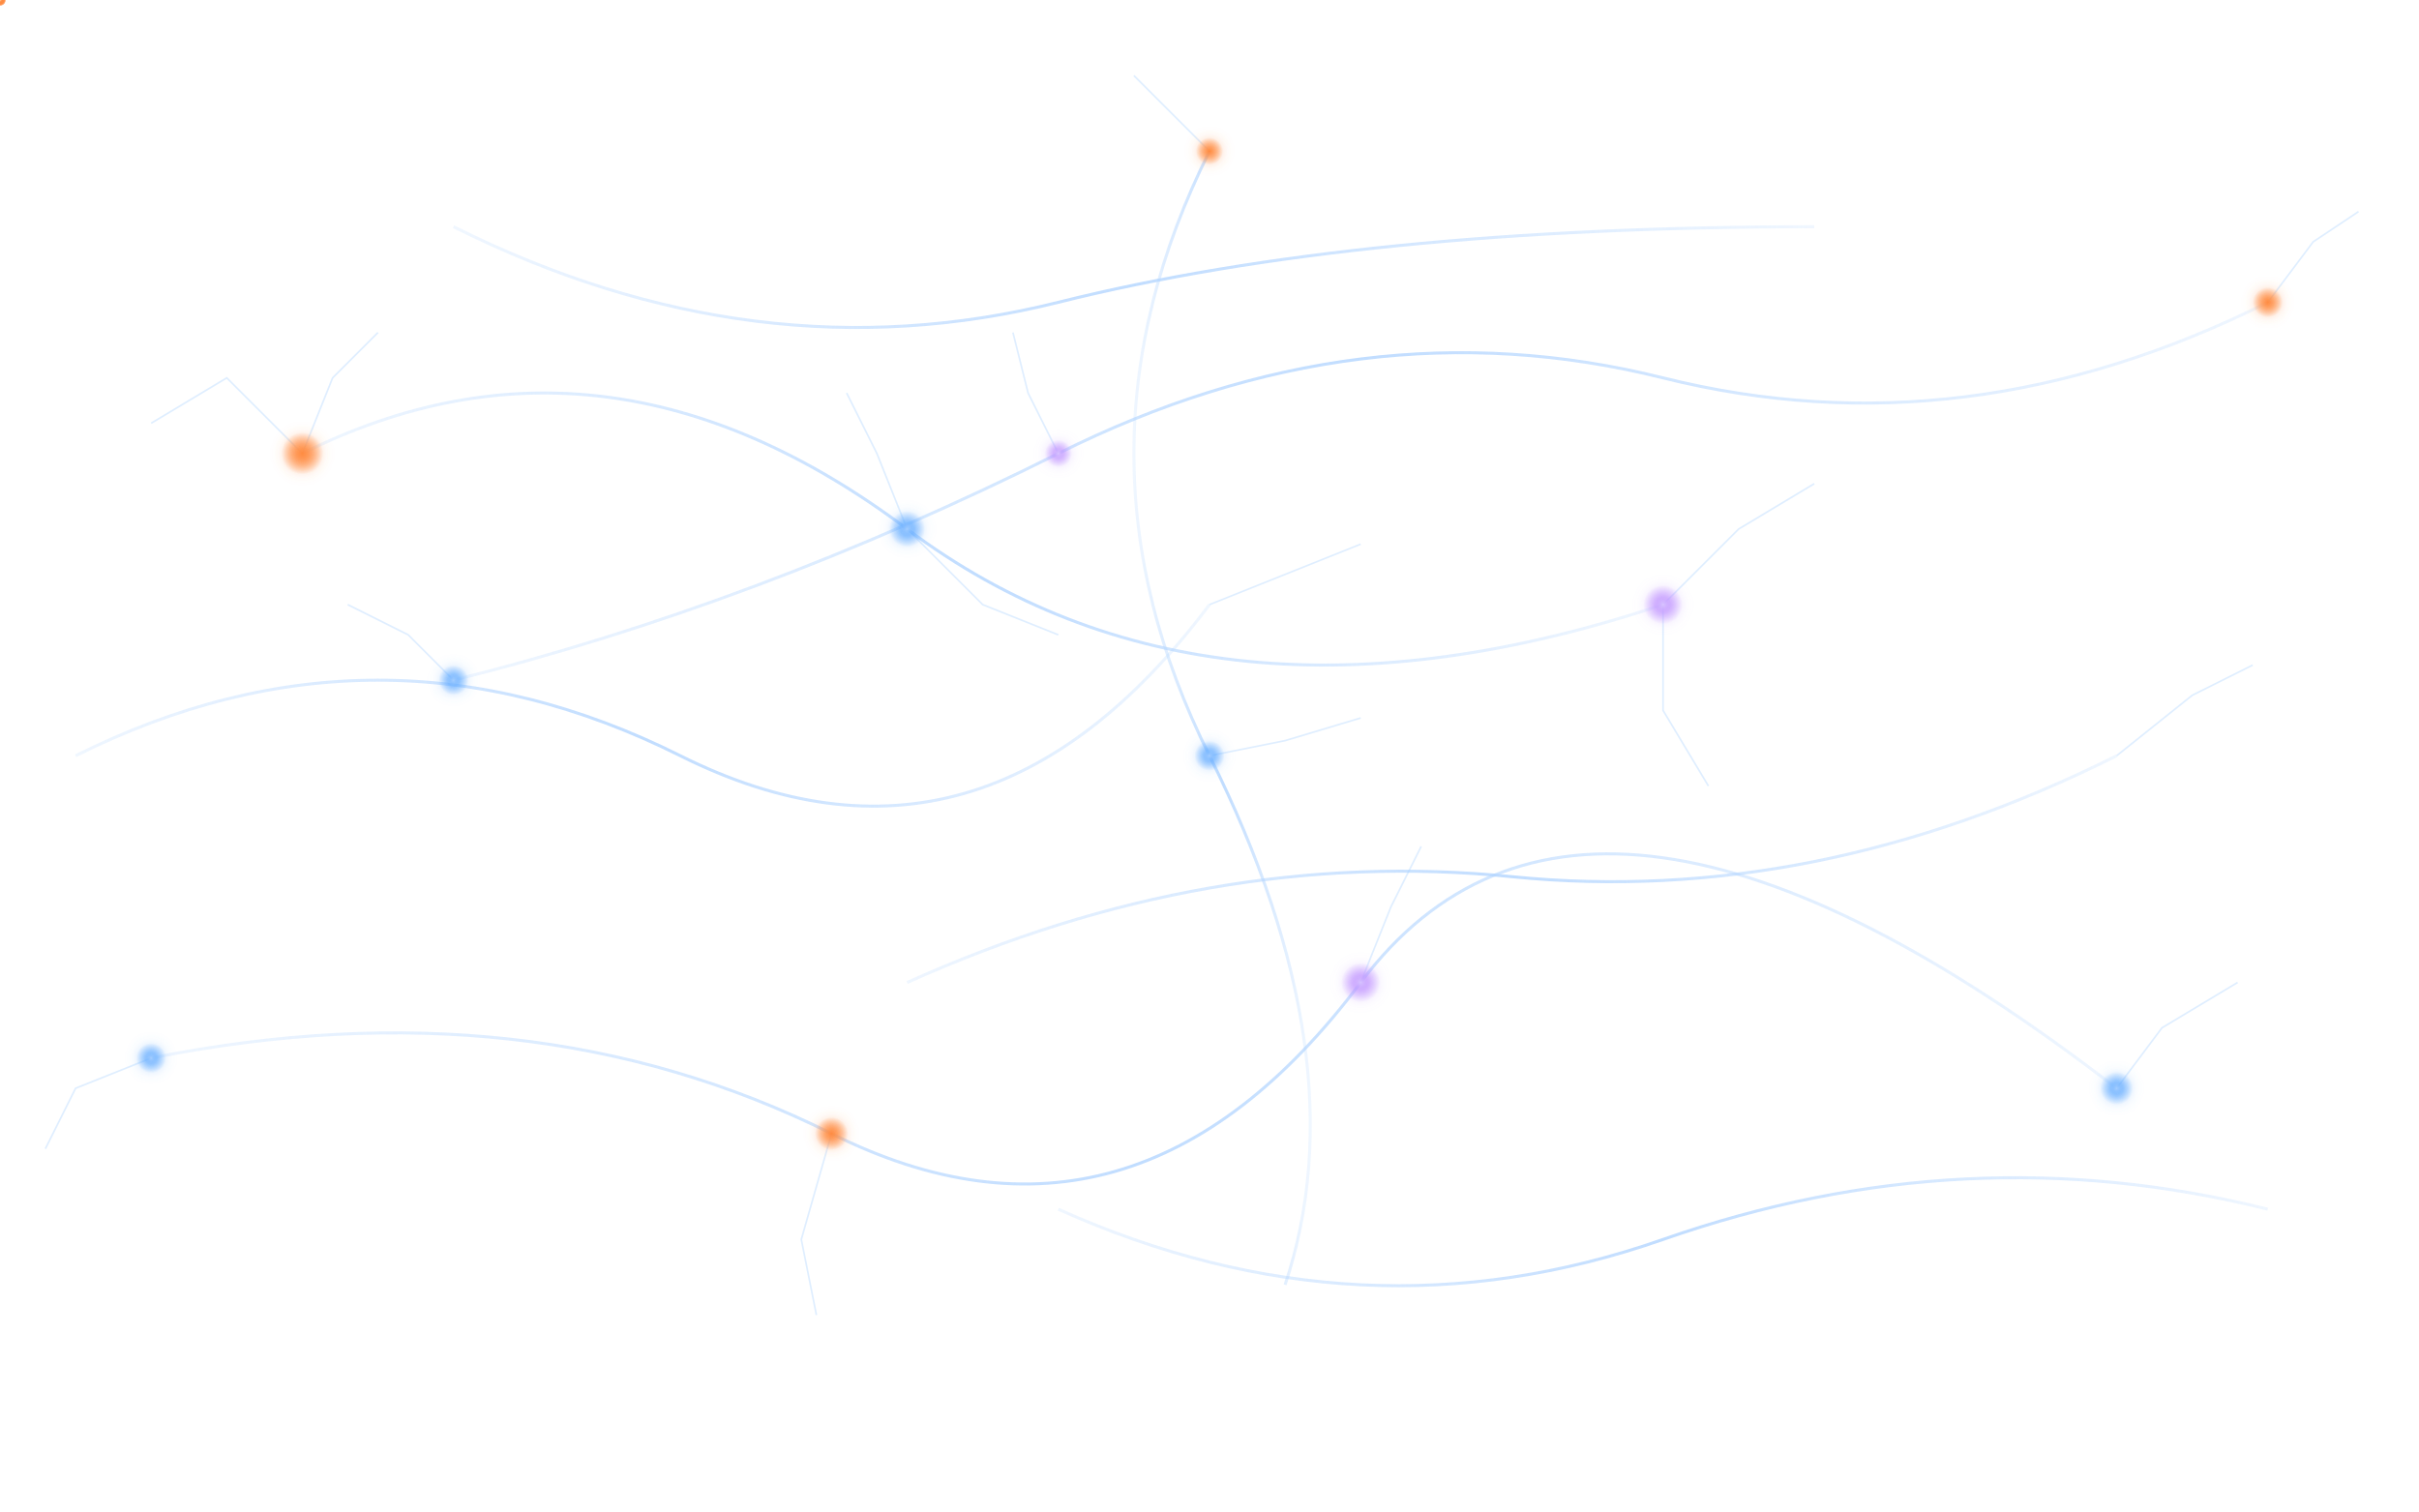
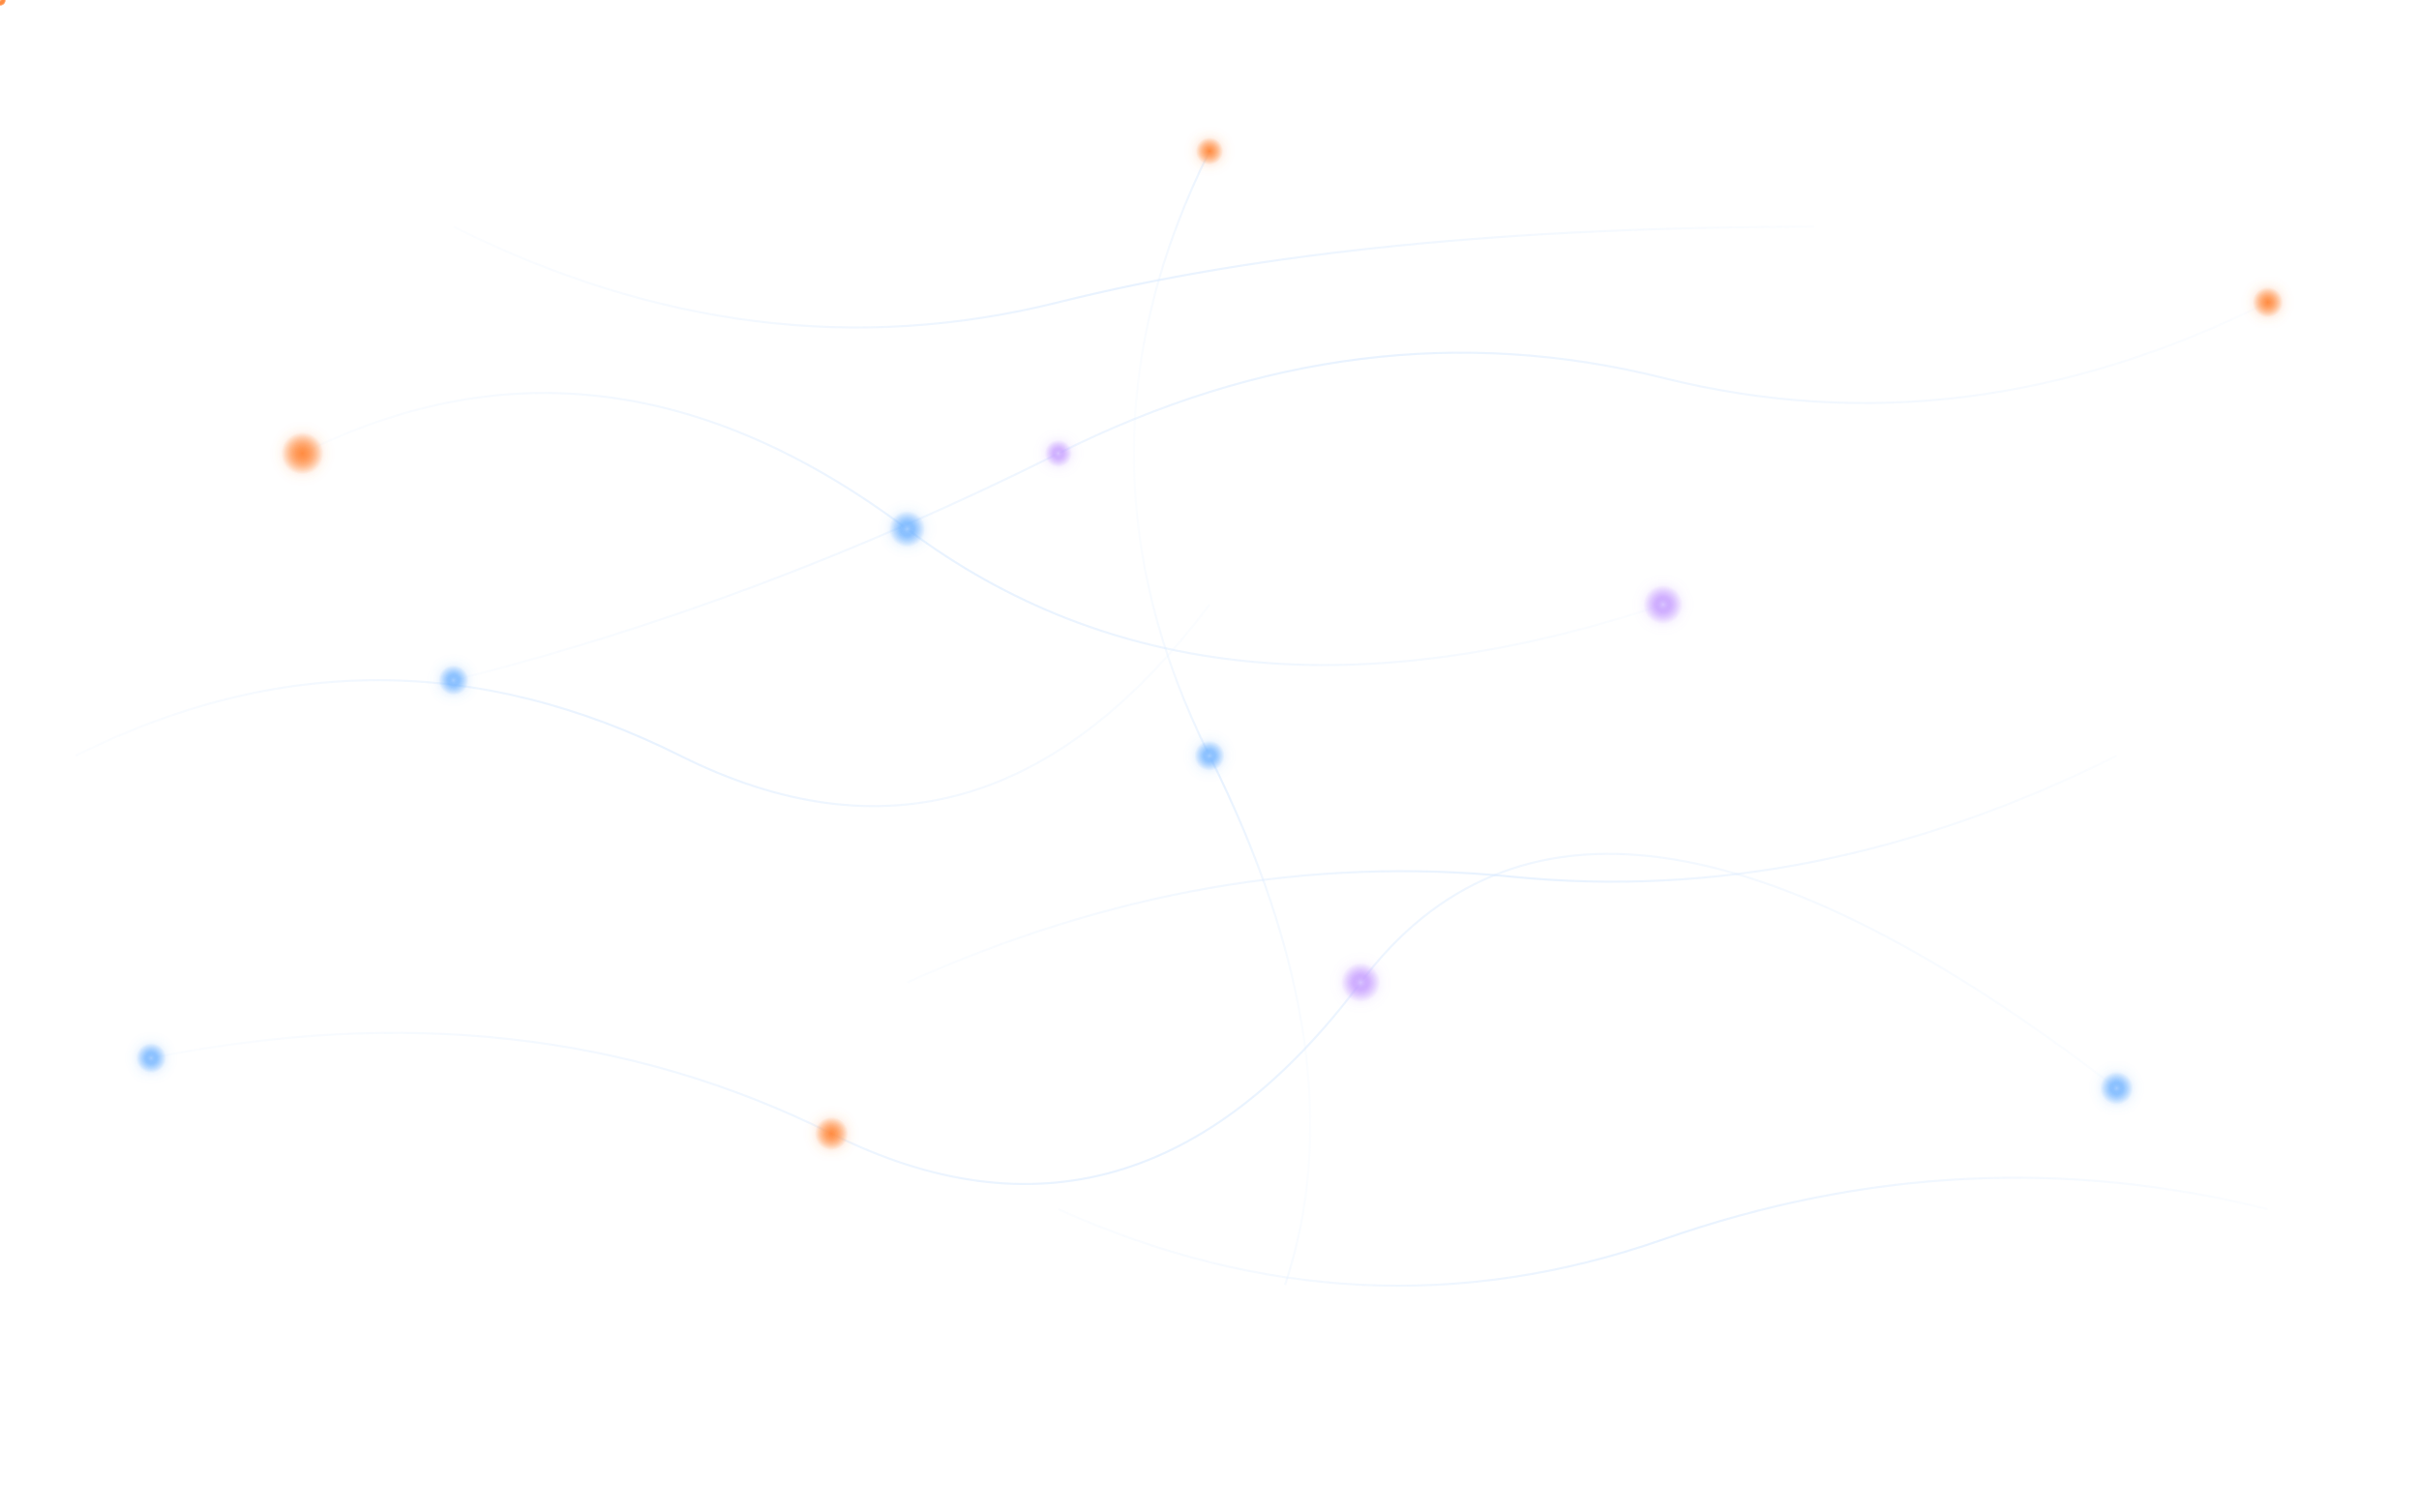
<svg xmlns="http://www.w3.org/2000/svg" viewBox="0 0 1600 1000" preserveAspectRatio="xMidYMid slice" style="width:100%;height:100%">
  <defs>
    <radialGradient id="neuronCore" cx="50%" cy="50%" r="50%">
      <stop offset="0%" stop-color="#ff8c42" stop-opacity="1" />
      <stop offset="40%" stop-color="#ff8c42" stop-opacity="0.6" />
      <stop offset="100%" stop-color="#ff8c42" stop-opacity="0" />
    </radialGradient>
    <radialGradient id="neuronCoreBlue" cx="50%" cy="50%" r="50%">
      <stop offset="0%" stop-color="#a4cdff" stop-opacity="1" />
      <stop offset="40%" stop-color="#58a6ff" stop-opacity="0.5" />
      <stop offset="100%" stop-color="#58a6ff" stop-opacity="0" />
    </radialGradient>
    <radialGradient id="neuronCorePurple" cx="50%" cy="50%" r="50%">
      <stop offset="0%" stop-color="#d8c4ff" stop-opacity="1" />
      <stop offset="40%" stop-color="#bc8cff" stop-opacity="0.5" />
      <stop offset="100%" stop-color="#bc8cff" stop-opacity="0" />
    </radialGradient>
    <linearGradient id="axonGradient" x1="0%" y1="0%" x2="100%" y2="0%">
-       <stop offset="0%" stop-color="rgba(164,205,255,0.2)" />
-       <stop offset="50%" stop-color="rgba(164,205,255,0.8)" />
-       <stop offset="100%" stop-color="rgba(164,205,255,0.2)" />
+       <stop offset="0%" stop-color="rgba(164,205,255,0.08)" />
+       <stop offset="50%" stop-color="rgba(164,205,255,0.5)" />
+       <stop offset="100%" stop-color="rgba(164,205,255,0.08)" />
    </linearGradient>
    <radialGradient id="pulseGlow" cx="50%" cy="50%" r="50%">
      <stop offset="0%" stop-color="#ffd4a3" stop-opacity="1" />
      <stop offset="40%" stop-color="#ff8c42" stop-opacity="0.85" />
      <stop offset="100%" stop-color="#ff8c42" stop-opacity="0" />
    </radialGradient>
    <path id="path1" d="M 200,300 Q 400,200 600,350 T 1100,400" />
    <path id="path2" d="M 100,700 Q 350,650 550,750 T 900,650 T 1400,720" />
    <path id="path3" d="M 1500,200 Q 1300,300 1100,250 T 700,300 T 300,450" />
    <path id="path4" d="M 800,100 Q 700,300 800,500 T 850,850" />
    <path id="path5" d="M 1400,500 Q 1200,600 1000,580 T 600,650" />
    <path id="path6" d="M 50,500 Q 250,400 450,500 T 800,400" />
    <path id="path7" d="M 1500,800 Q 1300,750 1100,820 T 700,800" />
    <path id="path8" d="M 300,150 Q 500,250 700,200 T 1200,150" />
    <filter id="cellGlow" x="-50%" y="-50%" width="200%" height="200%">
      <feGaussianBlur stdDeviation="4" result="blur" />
      <feMerge>
        <feMergeNode in="blur" />
        <feMergeNode in="SourceGraphic" />
      </feMerge>
    </filter>
  </defs>
-   <g stroke-width="2" fill="none" opacity="0.85">
+   <g stroke-width="1.4" fill="none" opacity="0.5">
    <use href="#path1" stroke="url(#axonGradient)" />
    <use href="#path2" stroke="url(#axonGradient)" />
    <use href="#path3" stroke="url(#axonGradient)" />
    <use href="#path4" stroke="url(#axonGradient)" />
    <use href="#path5" stroke="url(#axonGradient)" />
    <use href="#path6" stroke="url(#axonGradient)" />
    <use href="#path7" stroke="url(#axonGradient)" />
    <use href="#path8" stroke="url(#axonGradient)" />
  </g>
-   <g stroke="rgba(164,205,255,0.35)" stroke-width="1.1" fill="none">
+   <g stroke="rgba(164,205,255,0.35)" stroke-width="1.1" fill="none" display="none">
    <path d="M 200,300 L 150,250 L 100,280" />
    <path d="M 200,300 L 220,250 L 250,220" />
    <path d="M 600,350 L 580,300 L 560,260" />
    <path d="M 600,350 L 650,400 L 700,420" />
    <path d="M 1100,400 L 1150,350 L 1200,320" />
    <path d="M 1100,400 L 1100,470 L 1130,520" />
    <path d="M 100,700 L 50,720 L 30,760" />
    <path d="M 550,750 L 530,820 L 540,870" />
    <path d="M 900,650 L 920,600 L 940,560" />
    <path d="M 1400,720 L 1430,680 L 1480,650" />
    <path d="M 1500,200 L 1530,160 L 1560,140" />
    <path d="M 700,300 L 680,260 L 670,220" />
    <path d="M 300,450 L 270,420 L 230,400" />
    <path d="M 800,100 L 770,70 L 750,50" />
    <path d="M 800,500 L 850,490 L 900,475" />
    <path d="M 1400,500 L 1450,460 L 1490,440" />
    <path d="M 800,400 L 850,380 L 900,360" />
  </g>
  <g filter="url(#cellGlow)">
    <circle cx="200" cy="300" r="14" fill="url(#neuronCore)">
      <animate attributeName="r" values="14;18;14" dur="3s" repeatCount="indefinite" />
    </circle>
    <circle cx="600" cy="350" r="12" fill="url(#neuronCoreBlue)">
      <animate attributeName="r" values="12;16;12" dur="4s" repeatCount="indefinite" />
    </circle>
    <circle cx="1100" cy="400" r="13" fill="url(#neuronCorePurple)">
      <animate attributeName="r" values="13;17;13" dur="3.5s" repeatCount="indefinite" />
    </circle>
    <circle cx="100" cy="700" r="10" fill="url(#neuronCoreBlue)">
      <animate attributeName="r" values="10;14;10" dur="4.2s" repeatCount="indefinite" />
    </circle>
    <circle cx="550" cy="750" r="11" fill="url(#neuronCore)">
      <animate attributeName="r" values="11;15;11" dur="3.7s" repeatCount="indefinite" />
    </circle>
    <circle cx="900" cy="650" r="13" fill="url(#neuronCorePurple)">
      <animate attributeName="r" values="13;17;13" dur="3.2s" repeatCount="indefinite" />
    </circle>
    <circle cx="1400" cy="720" r="11" fill="url(#neuronCoreBlue)">
      <animate attributeName="r" values="11;15;11" dur="4s" repeatCount="indefinite" />
    </circle>
    <circle cx="1500" cy="200" r="10" fill="url(#neuronCore)">
      <animate attributeName="r" values="10;13;10" dur="3.8s" repeatCount="indefinite" />
    </circle>
    <circle cx="700" cy="300" r="9" fill="url(#neuronCorePurple)">
      <animate attributeName="r" values="9;12;9" dur="3.3s" repeatCount="indefinite" />
    </circle>
    <circle cx="300" cy="450" r="10" fill="url(#neuronCoreBlue)">
      <animate attributeName="r" values="10;14;10" dur="4.5s" repeatCount="indefinite" />
    </circle>
    <circle cx="800" cy="100" r="9" fill="url(#neuronCore)">
      <animate attributeName="r" values="9;12;9" dur="3.6s" repeatCount="indefinite" />
    </circle>
    <circle cx="800" cy="500" r="10" fill="url(#neuronCoreBlue)">
      <animate attributeName="r" values="10;13;10" dur="4.1s" repeatCount="indefinite" />
    </circle>
  </g>
  <g>
    <circle r="4" fill="url(#pulseGlow)">
      <animateMotion dur="6s" repeatCount="indefinite" rotate="auto">
        <mpath href="#path1" />
      </animateMotion>
    </circle>
    <circle r="3" fill="url(#pulseGlow)">
      <animateMotion dur="6s" repeatCount="indefinite" begin="2s">
        <mpath href="#path1" />
      </animateMotion>
    </circle>
    <circle r="4" fill="url(#pulseGlow)">
      <animateMotion dur="8s" repeatCount="indefinite">
        <mpath href="#path2" />
      </animateMotion>
    </circle>
    <circle r="3" fill="url(#pulseGlow)">
      <animateMotion dur="8s" repeatCount="indefinite" begin="3s">
        <mpath href="#path2" />
      </animateMotion>
    </circle>
    <circle r="4" fill="url(#pulseGlow)">
      <animateMotion dur="7s" repeatCount="indefinite" begin="1s">
        <mpath href="#path3" />
      </animateMotion>
    </circle>
    <circle r="3" fill="url(#pulseGlow)">
      <animateMotion dur="7s" repeatCount="indefinite" begin="4s">
        <mpath href="#path3" />
      </animateMotion>
    </circle>
    <circle r="3.5" fill="url(#pulseGlow)">
      <animateMotion dur="9s" repeatCount="indefinite">
        <mpath href="#path4" />
      </animateMotion>
    </circle>
    <circle r="4" fill="url(#pulseGlow)">
      <animateMotion dur="7.5s" repeatCount="indefinite" begin="0.5s">
        <mpath href="#path5" />
      </animateMotion>
    </circle>
    <circle r="3" fill="url(#pulseGlow)">
      <animateMotion dur="6.5s" repeatCount="indefinite" begin="2s">
        <mpath href="#path6" />
      </animateMotion>
    </circle>
    <circle r="4" fill="url(#pulseGlow)">
      <animateMotion dur="8.5s" repeatCount="indefinite" begin="1s">
        <mpath href="#path7" />
      </animateMotion>
    </circle>
    <circle r="3" fill="url(#pulseGlow)">
      <animateMotion dur="7s" repeatCount="indefinite" begin="3s">
        <mpath href="#path8" />
      </animateMotion>
    </circle>
  </g>
</svg>
